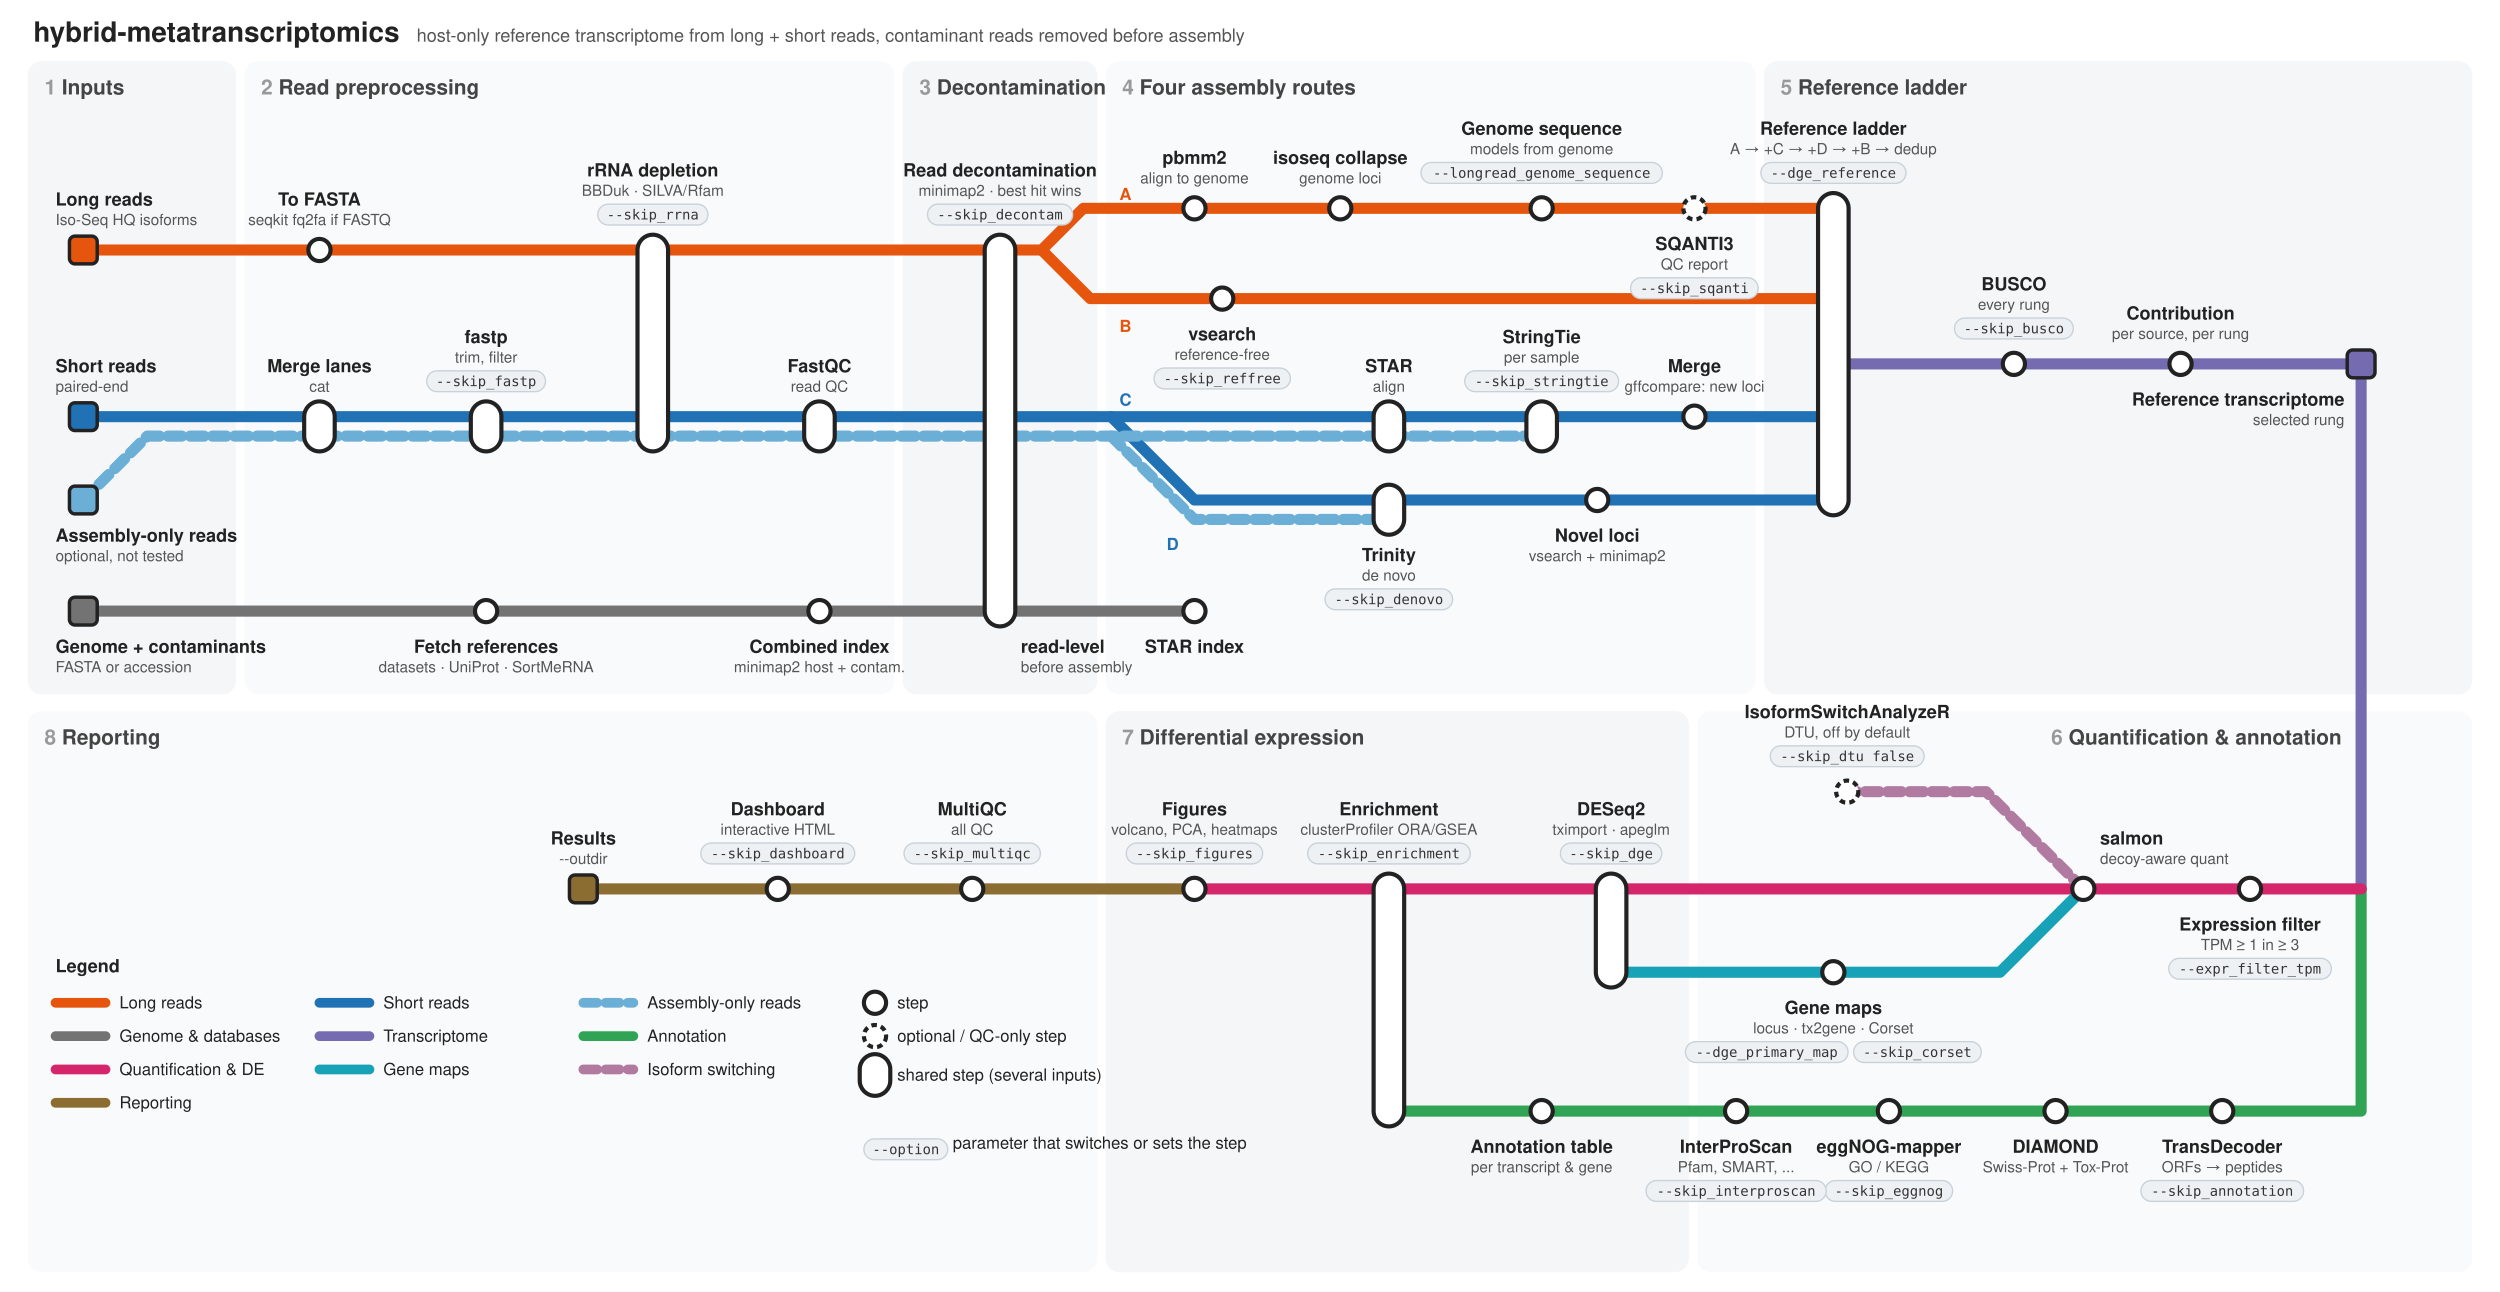
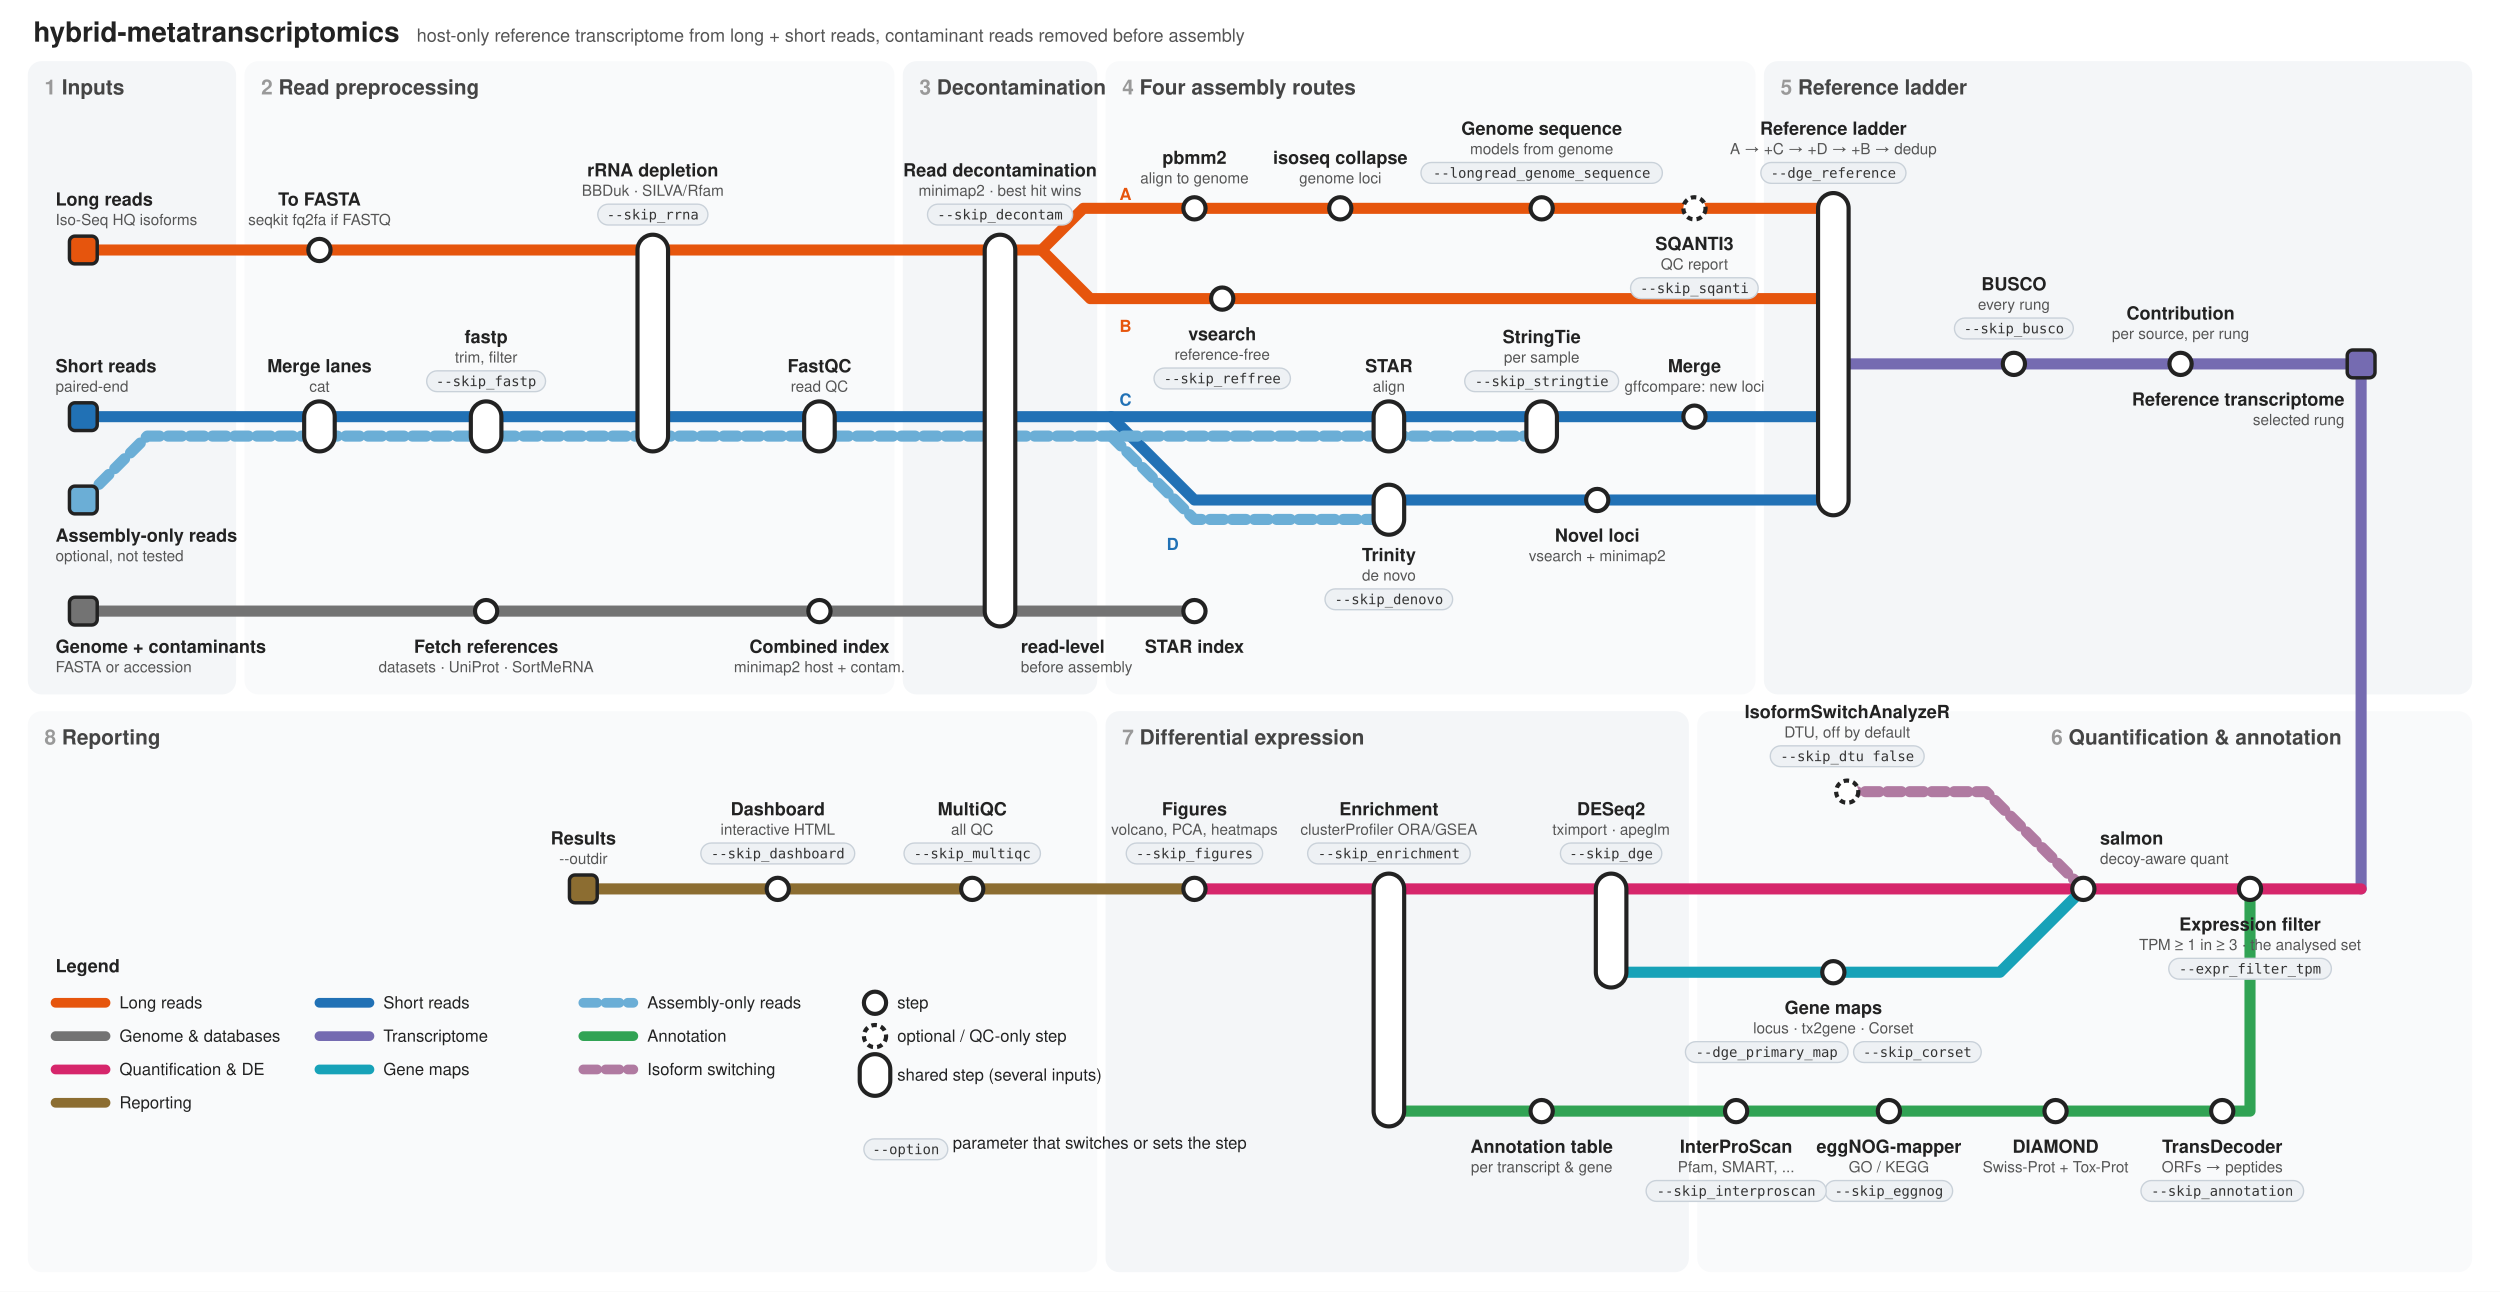
<svg xmlns="http://www.w3.org/2000/svg" width="1800" height="930" viewBox="0 0 1800 930">
  <rect width="1800" height="930" fill="#ffffff" />
  <text x="24" y="30" font-family="Helvetica, Arial, sans-serif" font-size="20" font-weight="700" fill="#222222">hybrid-metatranscriptomics</text>
  <text x="300" y="30" font-family="Helvetica, Arial, sans-serif" font-size="13" fill="#555555">host-only reference transcriptome from long + short reads, contaminant reads removed before assembly</text>
  <rect x="20" y="44" width="150" height="456" rx="10" fill="#f4f6f8" />
  <text x="32" y="68" text-anchor="start" font-family="Helvetica, Arial, sans-serif" font-size="15" font-weight="700" fill="#444">
    <tspan fill="#999">1</tspan>  Inputs</text>
  <rect x="176" y="44" width="468" height="456" rx="10" fill="#f9fafb" />
  <text x="188" y="68" text-anchor="start" font-family="Helvetica, Arial, sans-serif" font-size="15" font-weight="700" fill="#444">
    <tspan fill="#999">2</tspan>  Read preprocessing</text>
  <rect x="650" y="44" width="140" height="456" rx="10" fill="#f4f6f8" />
  <text x="662" y="68" text-anchor="start" font-family="Helvetica, Arial, sans-serif" font-size="15" font-weight="700" fill="#444">
    <tspan fill="#999">3</tspan>  Decontamination</text>
  <rect x="796" y="44" width="468" height="456" rx="10" fill="#f9fafb" />
  <text x="808" y="68" text-anchor="start" font-family="Helvetica, Arial, sans-serif" font-size="15" font-weight="700" fill="#444">
    <tspan fill="#999">4</tspan>  Four assembly routes</text>
  <rect x="1270" y="44" width="510" height="456" rx="10" fill="#f4f6f8" />
  <text x="1282" y="68" text-anchor="start" font-family="Helvetica, Arial, sans-serif" font-size="15" font-weight="700" fill="#444">
    <tspan fill="#999">5</tspan>  Reference ladder</text>
  <rect x="1222" y="512" width="558" height="404" rx="10" fill="#f9fafb" />
  <text x="1686" y="536" text-anchor="end" font-family="Helvetica, Arial, sans-serif" font-size="15" font-weight="700" fill="#444">
    <tspan fill="#999">6</tspan>  Quantification &amp; annotation</text>
  <rect x="796" y="512" width="420" height="404" rx="10" fill="#f4f6f8" />
  <text x="808" y="536" text-anchor="start" font-family="Helvetica, Arial, sans-serif" font-size="15" font-weight="700" fill="#444">
    <tspan fill="#999">7</tspan>  Differential expression</text>
  <rect x="20" y="512" width="770" height="404" rx="10" fill="#f9fafb" />
  <text x="32" y="536" text-anchor="start" font-family="Helvetica, Arial, sans-serif" font-size="15" font-weight="700" fill="#444">
    <tspan fill="#999">8</tspan>  Reporting</text>
  <path d="M 60,440 L 860,440" fill="none" stroke="#737373" stroke-width="8" stroke-linejoin="round" stroke-linecap="round" />
  <path d="M 60,180 L 750,180 L 780,150 L 1320,150" fill="none" stroke="#e6550d" stroke-width="8" stroke-linejoin="round" stroke-linecap="round" />
  <path d="M 750,180 L 785,215 L 1320,215" fill="none" stroke="#e6550d" stroke-width="8" stroke-linejoin="round" stroke-linecap="round" />
  <path d="M 60,300 L 1320,300" fill="none" stroke="#2171b5" stroke-width="8" stroke-linejoin="round" stroke-linecap="round" />
  <path d="M 800,300 L 860,360 L 1320,360" fill="none" stroke="#2171b5" stroke-width="8" stroke-linejoin="round" stroke-linecap="round" />
  <path d="M 60,360 L 106,314 L 1110,314" fill="none" stroke="#6baed6" stroke-width="8" stroke-linejoin="round" stroke-linecap="round" stroke-dasharray="10 6" />
  <path d="M 800,314 L 860,374 L 1000,374" fill="none" stroke="#6baed6" stroke-width="8" stroke-linejoin="round" stroke-linecap="round" stroke-dasharray="10 6" />
  <path d="M 1320,262 L 1700,262 L 1700,640" fill="none" stroke="#756bb1" stroke-width="8" stroke-linejoin="round" stroke-linecap="round" />
-   <path d="M 1700,640 L 1700,800 L 1000,800" fill="none" stroke="#31a354" stroke-width="8" stroke-linejoin="round" stroke-linecap="round" />
+   <path d="M 1620,640 L 1620,800 L 1000,800" fill="none" stroke="#31a354" stroke-width="8" stroke-linejoin="round" stroke-linecap="round" />
  <path d="M 1700,640 L 860,640" fill="none" stroke="#d6266b" stroke-width="8" stroke-linejoin="round" stroke-linecap="round" />
  <path d="M 1500,640 L 1440,700 L 1160,700" fill="none" stroke="#17a2b8" stroke-width="8" stroke-linejoin="round" stroke-linecap="round" />
  <path d="M 1500,640 L 1430,570 L 1330,570" fill="none" stroke="#b07aa1" stroke-width="8" stroke-linejoin="round" stroke-linecap="round" stroke-dasharray="10 6" />
  <path d="M 860,640 L 420,640" fill="none" stroke="#8c6d31" stroke-width="8" stroke-linejoin="round" stroke-linecap="round" />
  <rect x="50" y="170" width="20" height="20" rx="4" fill="#e6550d" stroke="#222222" stroke-width="2.5" />
  <text x="40" y="148" text-anchor="start" font-family="Helvetica, Arial, sans-serif" font-size="13" font-weight="700" fill="#222222">Long reads</text>
  <text x="40" y="162" text-anchor="start" font-family="Helvetica, Arial, sans-serif" font-size="11" fill="#555555">Iso-Seq HQ isoforms</text>
  <rect x="50" y="290" width="20" height="20" rx="4" fill="#2171b5" stroke="#222222" stroke-width="2.5" />
  <text x="40" y="268" text-anchor="start" font-family="Helvetica, Arial, sans-serif" font-size="13" font-weight="700" fill="#222222">Short reads</text>
  <text x="40" y="282" text-anchor="start" font-family="Helvetica, Arial, sans-serif" font-size="11" fill="#555555">paired-end</text>
  <rect x="50" y="350" width="20" height="20" rx="4" fill="#6baed6" stroke="#222222" stroke-width="2.5" />
  <text x="40" y="390" text-anchor="start" font-family="Helvetica, Arial, sans-serif" font-size="13" font-weight="700" fill="#222222">Assembly-only reads</text>
  <text x="40" y="404" text-anchor="start" font-family="Helvetica, Arial, sans-serif" font-size="11" fill="#555555">optional, not tested</text>
  <rect x="50" y="430" width="20" height="20" rx="4" fill="#737373" stroke="#222222" stroke-width="2.5" />
  <text x="40" y="470" text-anchor="start" font-family="Helvetica, Arial, sans-serif" font-size="13" font-weight="700" fill="#222222">Genome + contaminants</text>
  <text x="40" y="484" text-anchor="start" font-family="Helvetica, Arial, sans-serif" font-size="11" fill="#555555">FASTA or accession</text>
  <circle cx="230" cy="180" r="8" fill="#fff" stroke="#222222" stroke-width="3" />
  <text x="230" y="148" text-anchor="middle" font-family="Helvetica, Arial, sans-serif" font-size="13" font-weight="700" fill="#222222">To FASTA</text>
  <text x="230" y="162" text-anchor="middle" font-family="Helvetica, Arial, sans-serif" font-size="11" fill="#555555">seqkit fq2fa if FASTQ</text>
  <rect x="219" y="289" width="22" height="36" rx="11" fill="#fff" stroke="#222222" stroke-width="3" />
  <text x="230" y="268" text-anchor="middle" font-family="Helvetica, Arial, sans-serif" font-size="13" font-weight="700" fill="#222222">Merge lanes</text>
  <text x="230" y="282" text-anchor="middle" font-family="Helvetica, Arial, sans-serif" font-size="11" fill="#555555">cat</text>
  <rect x="339" y="289" width="22" height="36" rx="11" fill="#fff" stroke="#222222" stroke-width="3" />
  <text x="350" y="247" text-anchor="middle" font-family="Helvetica, Arial, sans-serif" font-size="13" font-weight="700" fill="#222222">fastp</text>
  <text x="350" y="261" text-anchor="middle" font-family="Helvetica, Arial, sans-serif" font-size="11" fill="#555555">trim, filter</text>
  <rect x="307.2" y="267" width="85.6" height="15" rx="7.5" fill="#eef1f4" stroke="#c9d1d9" />
  <text x="350.0" y="278" text-anchor="middle" font-family="Menlo, Consolas, 'DejaVu Sans Mono', monospace" font-size="10" fill="#333">--skip_fastp</text>
  <rect x="459" y="169" width="22" height="156" rx="11" fill="#fff" stroke="#222222" stroke-width="3" />
  <text x="470" y="127" text-anchor="middle" font-family="Helvetica, Arial, sans-serif" font-size="13" font-weight="700" fill="#222222">rRNA depletion</text>
  <text x="470" y="141" text-anchor="middle" font-family="Helvetica, Arial, sans-serif" font-size="11" fill="#555555">BBDuk · SILVA/Rfam</text>
  <rect x="430.4" y="147" width="79.3" height="15" rx="7.5" fill="#eef1f4" stroke="#c9d1d9" />
  <text x="470.0" y="158" text-anchor="middle" font-family="Menlo, Consolas, 'DejaVu Sans Mono', monospace" font-size="10" fill="#333">--skip_rrna</text>
  <rect x="579" y="289" width="22" height="36" rx="11" fill="#fff" stroke="#222222" stroke-width="3" />
  <text x="590" y="268" text-anchor="middle" font-family="Helvetica, Arial, sans-serif" font-size="13" font-weight="700" fill="#222222">FastQC</text>
  <text x="590" y="282" text-anchor="middle" font-family="Helvetica, Arial, sans-serif" font-size="11" fill="#555555">read QC</text>
  <circle cx="350" cy="440" r="8" fill="#fff" stroke="#222222" stroke-width="3" />
  <text x="350" y="470" text-anchor="middle" font-family="Helvetica, Arial, sans-serif" font-size="13" font-weight="700" fill="#222222">Fetch references</text>
  <text x="350" y="484" text-anchor="middle" font-family="Helvetica, Arial, sans-serif" font-size="11" fill="#555555">datasets · UniProt · SortMeRNA</text>
  <circle cx="590" cy="440" r="8" fill="#fff" stroke="#222222" stroke-width="3" />
  <text x="590" y="470" text-anchor="middle" font-family="Helvetica, Arial, sans-serif" font-size="13" font-weight="700" fill="#222222">Combined index</text>
  <text x="590" y="484" text-anchor="middle" font-family="Helvetica, Arial, sans-serif" font-size="11" fill="#555555">minimap2 host + contam.</text>
  <rect x="709" y="169" width="22" height="282" rx="11" fill="#fff" stroke="#222222" stroke-width="3" />
  <text x="720" y="127" text-anchor="middle" font-family="Helvetica, Arial, sans-serif" font-size="13" font-weight="700" fill="#222222">Read decontamination</text>
  <text x="720" y="141" text-anchor="middle" font-family="Helvetica, Arial, sans-serif" font-size="11" fill="#555555">minimap2 · best hit wins</text>
  <rect x="667.8" y="147" width="104.5" height="15" rx="7.5" fill="#eef1f4" stroke="#c9d1d9" />
  <text x="720.0" y="158" text-anchor="middle" font-family="Menlo, Consolas, 'DejaVu Sans Mono', monospace" font-size="10" fill="#333">--skip_decontam</text>
  <text x="735" y="470" font-family="Helvetica, Arial, sans-serif" font-size="13" font-weight="700" fill="#222222">read-level</text>
  <text x="735" y="484" font-family="Helvetica, Arial, sans-serif" font-size="11" fill="#555555">before assembly</text>
  <text x="806" y="144" font-family="Helvetica, Arial, sans-serif" font-size="12" font-weight="700" fill="#e6550d">A</text>
  <text x="806" y="239" font-family="Helvetica, Arial, sans-serif" font-size="12" font-weight="700" fill="#e6550d">B</text>
  <text x="806" y="292" font-family="Helvetica, Arial, sans-serif" font-size="12" font-weight="700" fill="#2171b5">C</text>
  <text x="840" y="396" font-family="Helvetica, Arial, sans-serif" font-size="12" font-weight="700" fill="#2171b5">D</text>
  <circle cx="860" cy="150" r="8" fill="#fff" stroke="#222222" stroke-width="3" />
  <text x="860" y="118" text-anchor="middle" font-family="Helvetica, Arial, sans-serif" font-size="13" font-weight="700" fill="#222222">pbmm2</text>
  <text x="860" y="132" text-anchor="middle" font-family="Helvetica, Arial, sans-serif" font-size="11" fill="#555555">align to genome</text>
  <circle cx="965" cy="150" r="8" fill="#fff" stroke="#222222" stroke-width="3" />
  <text x="965" y="118" text-anchor="middle" font-family="Helvetica, Arial, sans-serif" font-size="13" font-weight="700" fill="#222222">isoseq collapse</text>
  <text x="965" y="132" text-anchor="middle" font-family="Helvetica, Arial, sans-serif" font-size="11" fill="#555555">genome loci</text>
  <circle cx="1110" cy="150" r="8" fill="#fff" stroke="#222222" stroke-width="3" />
  <text x="1110" y="97" text-anchor="middle" font-family="Helvetica, Arial, sans-serif" font-size="13" font-weight="700" fill="#222222">Genome sequence</text>
  <text x="1110" y="111" text-anchor="middle" font-family="Helvetica, Arial, sans-serif" font-size="11" fill="#555555">models from genome</text>
  <rect x="1023.1" y="117" width="173.8" height="15" rx="7.5" fill="#eef1f4" stroke="#c9d1d9" />
  <text x="1110.0" y="128" text-anchor="middle" font-family="Menlo, Consolas, 'DejaVu Sans Mono', monospace" font-size="10" fill="#333">--longread_genome_sequence</text>
  <circle cx="1220" cy="150" r="8" fill="#fff" stroke="#222222" stroke-width="3" stroke-dasharray="4 3" />
  <text x="1220" y="180" text-anchor="middle" font-family="Helvetica, Arial, sans-serif" font-size="13" font-weight="700" fill="#222222">SQANTI3</text>
  <text x="1220" y="194" text-anchor="middle" font-family="Helvetica, Arial, sans-serif" font-size="11" fill="#555555">QC report</text>
  <rect x="1174.0" y="200" width="91.9" height="15" rx="7.5" fill="#eef1f4" stroke="#c9d1d9" />
  <text x="1220.0" y="211" text-anchor="middle" font-family="Menlo, Consolas, 'DejaVu Sans Mono', monospace" font-size="10" fill="#333">--skip_sqanti</text>
  <circle cx="880" cy="215" r="8" fill="#fff" stroke="#222222" stroke-width="3" />
  <text x="880" y="245" text-anchor="middle" font-family="Helvetica, Arial, sans-serif" font-size="13" font-weight="700" fill="#222222">vsearch</text>
  <text x="880" y="259" text-anchor="middle" font-family="Helvetica, Arial, sans-serif" font-size="11" fill="#555555">reference-free</text>
  <rect x="830.9" y="265" width="98.2" height="15" rx="7.5" fill="#eef1f4" stroke="#c9d1d9" />
  <text x="880.0" y="276" text-anchor="middle" font-family="Menlo, Consolas, 'DejaVu Sans Mono', monospace" font-size="10" fill="#333">--skip_reffree</text>
  <circle cx="860" cy="440" r="8" fill="#fff" stroke="#222222" stroke-width="3" />
  <text x="860" y="470" text-anchor="middle" font-family="Helvetica, Arial, sans-serif" font-size="13" font-weight="700" fill="#222222">STAR index</text>
  <rect x="989" y="289" width="22" height="36" rx="11" fill="#fff" stroke="#222222" stroke-width="3" />
  <text x="1000" y="268" text-anchor="middle" font-family="Helvetica, Arial, sans-serif" font-size="13" font-weight="700" fill="#222222">STAR</text>
  <text x="1000" y="282" text-anchor="middle" font-family="Helvetica, Arial, sans-serif" font-size="11" fill="#555555">align</text>
  <rect x="1099" y="289" width="22" height="36" rx="11" fill="#fff" stroke="#222222" stroke-width="3" />
  <text x="1110" y="247" text-anchor="middle" font-family="Helvetica, Arial, sans-serif" font-size="13" font-weight="700" fill="#222222">StringTie</text>
  <text x="1110" y="261" text-anchor="middle" font-family="Helvetica, Arial, sans-serif" font-size="11" fill="#555555">per sample</text>
  <rect x="1054.6" y="267" width="110.8" height="15" rx="7.5" fill="#eef1f4" stroke="#c9d1d9" />
  <text x="1110.0" y="278" text-anchor="middle" font-family="Menlo, Consolas, 'DejaVu Sans Mono', monospace" font-size="10" fill="#333">--skip_stringtie</text>
  <circle cx="1220" cy="300" r="8" fill="#fff" stroke="#222222" stroke-width="3" />
  <text x="1220" y="268" text-anchor="middle" font-family="Helvetica, Arial, sans-serif" font-size="13" font-weight="700" fill="#222222">Merge</text>
  <text x="1220" y="282" text-anchor="middle" font-family="Helvetica, Arial, sans-serif" font-size="11" fill="#555555">gffcompare: new loci</text>
  <rect x="989" y="349" width="22" height="36" rx="11" fill="#fff" stroke="#222222" stroke-width="3" />
  <text x="1000" y="404" text-anchor="middle" font-family="Helvetica, Arial, sans-serif" font-size="13" font-weight="700" fill="#222222">Trinity</text>
  <text x="1000" y="418" text-anchor="middle" font-family="Helvetica, Arial, sans-serif" font-size="11" fill="#555555">de novo</text>
  <rect x="954.0" y="424" width="91.9" height="15" rx="7.5" fill="#eef1f4" stroke="#c9d1d9" />
  <text x="1000.0" y="435" text-anchor="middle" font-family="Menlo, Consolas, 'DejaVu Sans Mono', monospace" font-size="10" fill="#333">--skip_denovo</text>
  <circle cx="1150" cy="360" r="8" fill="#fff" stroke="#222222" stroke-width="3" />
  <text x="1150" y="390" text-anchor="middle" font-family="Helvetica, Arial, sans-serif" font-size="13" font-weight="700" fill="#222222">Novel loci</text>
  <text x="1150" y="404" text-anchor="middle" font-family="Helvetica, Arial, sans-serif" font-size="11" fill="#555555">vsearch + minimap2</text>
  <rect x="1309" y="139" width="22" height="232" rx="11" fill="#fff" stroke="#222222" stroke-width="3" />
  <text x="1320" y="97" text-anchor="middle" font-family="Helvetica, Arial, sans-serif" font-size="13" font-weight="700" fill="#222222">Reference ladder</text>
  <text x="1320" y="111" text-anchor="middle" font-family="Helvetica, Arial, sans-serif" font-size="11" fill="#555555">A → +C → +D → +B → dedup</text>
  <rect x="1267.8" y="117" width="104.5" height="15" rx="7.5" fill="#eef1f4" stroke="#c9d1d9" />
  <text x="1320.0" y="128" text-anchor="middle" font-family="Menlo, Consolas, 'DejaVu Sans Mono', monospace" font-size="10" fill="#333">--dge_reference</text>
  <circle cx="1450" cy="262" r="8" fill="#fff" stroke="#222222" stroke-width="3" />
  <text x="1450" y="209" text-anchor="middle" font-family="Helvetica, Arial, sans-serif" font-size="13" font-weight="700" fill="#222222">BUSCO</text>
  <text x="1450" y="223" text-anchor="middle" font-family="Helvetica, Arial, sans-serif" font-size="11" fill="#555555">every rung</text>
  <rect x="1407.2" y="229" width="85.6" height="15" rx="7.5" fill="#eef1f4" stroke="#c9d1d9" />
  <text x="1450.0" y="240" text-anchor="middle" font-family="Menlo, Consolas, 'DejaVu Sans Mono', monospace" font-size="10" fill="#333">--skip_busco</text>
  <circle cx="1570" cy="262" r="8" fill="#fff" stroke="#222222" stroke-width="3" />
  <text x="1570" y="230" text-anchor="middle" font-family="Helvetica, Arial, sans-serif" font-size="13" font-weight="700" fill="#222222">Contribution</text>
  <text x="1570" y="244" text-anchor="middle" font-family="Helvetica, Arial, sans-serif" font-size="11" fill="#555555">per source, per rung</text>
  <rect x="1690" y="252" width="20" height="20" rx="4" fill="#756bb1" stroke="#222222" stroke-width="2.5" />
  <text x="1688" y="292" text-anchor="end" font-family="Helvetica, Arial, sans-serif" font-size="13" font-weight="700" fill="#222222">Reference transcriptome</text>
  <text x="1688" y="306" text-anchor="end" font-family="Helvetica, Arial, sans-serif" font-size="11" fill="#555555">selected rung</text>
  <circle cx="1620" cy="640" r="8" fill="#fff" stroke="#222222" stroke-width="3" />
  <text x="1620" y="670" text-anchor="middle" font-family="Helvetica, Arial, sans-serif" font-size="13" font-weight="700" fill="#222222">Expression filter</text>
-   <text x="1620" y="684" text-anchor="middle" font-family="Helvetica, Arial, sans-serif" font-size="11" fill="#555555">TPM ≥ 1 in ≥ 3</text>
+   <text x="1620" y="684" text-anchor="middle" font-family="Helvetica, Arial, sans-serif" font-size="11" fill="#555555">TPM ≥ 1 in ≥ 3 · the analysed set</text>
  <rect x="1561.5" y="690" width="117.1" height="15" rx="7.5" fill="#eef1f4" stroke="#c9d1d9" />
  <text x="1620.0" y="701" text-anchor="middle" font-family="Menlo, Consolas, 'DejaVu Sans Mono', monospace" font-size="10" fill="#333">--expr_filter_tpm</text>
  <circle cx="1500" cy="640" r="8" fill="#fff" stroke="#222222" stroke-width="3" />
  <text x="1512" y="608" text-anchor="start" font-family="Helvetica, Arial, sans-serif" font-size="13" font-weight="700" fill="#222222">salmon</text>
  <text x="1512" y="622" text-anchor="start" font-family="Helvetica, Arial, sans-serif" font-size="11" fill="#555555">decoy-aware quant</text>
  <circle cx="1320" cy="700" r="8" fill="#fff" stroke="#222222" stroke-width="3" />
  <text x="1320" y="730" text-anchor="middle" font-family="Helvetica, Arial, sans-serif" font-size="13" font-weight="700" fill="#222222">Gene maps</text>
  <text x="1320" y="744" text-anchor="middle" font-family="Helvetica, Arial, sans-serif" font-size="11" fill="#555555">locus · tx2gene · Corset</text>
  <rect x="1213.5" y="750" width="117.1" height="15" rx="7.5" fill="#eef1f4" stroke="#c9d1d9" />
  <text x="1272.0" y="761" text-anchor="middle" font-family="Menlo, Consolas, 'DejaVu Sans Mono', monospace" font-size="10" fill="#333">--dge_primary_map</text>
  <rect x="1334.6" y="750" width="91.9" height="15" rx="7.5" fill="#eef1f4" stroke="#c9d1d9" />
  <text x="1380.5" y="761" text-anchor="middle" font-family="Menlo, Consolas, 'DejaVu Sans Mono', monospace" font-size="10" fill="#333">--skip_corset</text>
  <circle cx="1330" cy="570" r="8" fill="#fff" stroke="#222222" stroke-width="3" stroke-dasharray="4 3" />
  <text x="1330" y="517" text-anchor="middle" font-family="Helvetica, Arial, sans-serif" font-size="13" font-weight="700" fill="#222222">IsoformSwitchAnalyzeR</text>
  <text x="1330" y="531" text-anchor="middle" font-family="Helvetica, Arial, sans-serif" font-size="11" fill="#555555">DTU, off by default</text>
  <rect x="1274.6" y="537" width="110.8" height="15" rx="7.5" fill="#eef1f4" stroke="#c9d1d9" />
  <text x="1330.0" y="548" text-anchor="middle" font-family="Menlo, Consolas, 'DejaVu Sans Mono', monospace" font-size="10" fill="#333">--skip_dtu false</text>
  <circle cx="1600" cy="800" r="8" fill="#fff" stroke="#222222" stroke-width="3" />
  <text x="1600" y="830" text-anchor="middle" font-family="Helvetica, Arial, sans-serif" font-size="13" font-weight="700" fill="#222222">TransDecoder</text>
  <text x="1600" y="844" text-anchor="middle" font-family="Helvetica, Arial, sans-serif" font-size="11" fill="#555555">ORFs → peptides</text>
  <rect x="1541.5" y="850" width="117.1" height="15" rx="7.5" fill="#eef1f4" stroke="#c9d1d9" />
  <text x="1600.0" y="861" text-anchor="middle" font-family="Menlo, Consolas, 'DejaVu Sans Mono', monospace" font-size="10" fill="#333">--skip_annotation</text>
  <circle cx="1480" cy="800" r="8" fill="#fff" stroke="#222222" stroke-width="3" />
  <text x="1480" y="830" text-anchor="middle" font-family="Helvetica, Arial, sans-serif" font-size="13" font-weight="700" fill="#222222">DIAMOND</text>
  <text x="1480" y="844" text-anchor="middle" font-family="Helvetica, Arial, sans-serif" font-size="11" fill="#555555">Swiss-Prot + Tox-Prot</text>
  <circle cx="1360" cy="800" r="8" fill="#fff" stroke="#222222" stroke-width="3" />
  <text x="1360" y="830" text-anchor="middle" font-family="Helvetica, Arial, sans-serif" font-size="13" font-weight="700" fill="#222222">eggNOG-mapper</text>
  <text x="1360" y="844" text-anchor="middle" font-family="Helvetica, Arial, sans-serif" font-size="11" fill="#555555">GO / KEGG</text>
  <rect x="1314.0" y="850" width="91.9" height="15" rx="7.5" fill="#eef1f4" stroke="#c9d1d9" />
  <text x="1360.0" y="861" text-anchor="middle" font-family="Menlo, Consolas, 'DejaVu Sans Mono', monospace" font-size="10" fill="#333">--skip_eggnog</text>
  <circle cx="1250" cy="800" r="8" fill="#fff" stroke="#222222" stroke-width="3" />
  <text x="1250" y="830" text-anchor="middle" font-family="Helvetica, Arial, sans-serif" font-size="13" font-weight="700" fill="#222222">InterProScan</text>
  <text x="1250" y="844" text-anchor="middle" font-family="Helvetica, Arial, sans-serif" font-size="11" fill="#555555">Pfam, SMART, ...</text>
  <rect x="1185.2" y="850" width="129.7" height="15" rx="7.5" fill="#eef1f4" stroke="#c9d1d9" />
  <text x="1250.0" y="861" text-anchor="middle" font-family="Menlo, Consolas, 'DejaVu Sans Mono', monospace" font-size="10" fill="#333">--skip_interproscan</text>
  <circle cx="1110" cy="800" r="8" fill="#fff" stroke="#222222" stroke-width="3" />
  <text x="1110" y="830" text-anchor="middle" font-family="Helvetica, Arial, sans-serif" font-size="13" font-weight="700" fill="#222222">Annotation table</text>
  <text x="1110" y="844" text-anchor="middle" font-family="Helvetica, Arial, sans-serif" font-size="11" fill="#555555">per transcript &amp; gene</text>
  <rect x="1149" y="629" width="22" height="82" rx="11" fill="#fff" stroke="#222222" stroke-width="3" />
  <text x="1160" y="587" text-anchor="middle" font-family="Helvetica, Arial, sans-serif" font-size="13" font-weight="700" fill="#222222">DESeq2</text>
  <text x="1160" y="601" text-anchor="middle" font-family="Helvetica, Arial, sans-serif" font-size="11" fill="#555555">tximport · apeglm</text>
  <rect x="1123.5" y="607" width="73.0" height="15" rx="7.5" fill="#eef1f4" stroke="#c9d1d9" />
  <text x="1160.0" y="618" text-anchor="middle" font-family="Menlo, Consolas, 'DejaVu Sans Mono', monospace" font-size="10" fill="#333">--skip_dge</text>
  <rect x="989" y="629" width="22" height="182" rx="11" fill="#fff" stroke="#222222" stroke-width="3" />
  <text x="1000" y="587" text-anchor="middle" font-family="Helvetica, Arial, sans-serif" font-size="13" font-weight="700" fill="#222222">Enrichment</text>
  <text x="1000" y="601" text-anchor="middle" font-family="Helvetica, Arial, sans-serif" font-size="11" fill="#555555">clusterProfiler ORA/GSEA</text>
  <rect x="941.5" y="607" width="117.1" height="15" rx="7.5" fill="#eef1f4" stroke="#c9d1d9" />
  <text x="1000.0" y="618" text-anchor="middle" font-family="Menlo, Consolas, 'DejaVu Sans Mono', monospace" font-size="10" fill="#333">--skip_enrichment</text>
  <circle cx="860" cy="640" r="8" fill="#fff" stroke="#222222" stroke-width="3" />
  <text x="860" y="587" text-anchor="middle" font-family="Helvetica, Arial, sans-serif" font-size="13" font-weight="700" fill="#222222">Figures</text>
  <text x="860" y="601" text-anchor="middle" font-family="Helvetica, Arial, sans-serif" font-size="11" fill="#555555">volcano, PCA, heatmaps</text>
  <rect x="810.9" y="607" width="98.2" height="15" rx="7.5" fill="#eef1f4" stroke="#c9d1d9" />
  <text x="860.0" y="618" text-anchor="middle" font-family="Menlo, Consolas, 'DejaVu Sans Mono', monospace" font-size="10" fill="#333">--skip_figures</text>
  <circle cx="700" cy="640" r="8" fill="#fff" stroke="#222222" stroke-width="3" />
  <text x="700" y="587" text-anchor="middle" font-family="Helvetica, Arial, sans-serif" font-size="13" font-weight="700" fill="#222222">MultiQC</text>
  <text x="700" y="601" text-anchor="middle" font-family="Helvetica, Arial, sans-serif" font-size="11" fill="#555555">all QC</text>
  <rect x="650.9" y="607" width="98.2" height="15" rx="7.5" fill="#eef1f4" stroke="#c9d1d9" />
  <text x="700.0" y="618" text-anchor="middle" font-family="Menlo, Consolas, 'DejaVu Sans Mono', monospace" font-size="10" fill="#333">--skip_multiqc</text>
  <circle cx="560" cy="640" r="8" fill="#fff" stroke="#222222" stroke-width="3" />
  <text x="560" y="587" text-anchor="middle" font-family="Helvetica, Arial, sans-serif" font-size="13" font-weight="700" fill="#222222">Dashboard</text>
  <text x="560" y="601" text-anchor="middle" font-family="Helvetica, Arial, sans-serif" font-size="11" fill="#555555">interactive HTML</text>
  <rect x="504.6" y="607" width="110.8" height="15" rx="7.5" fill="#eef1f4" stroke="#c9d1d9" />
  <text x="560.0" y="618" text-anchor="middle" font-family="Menlo, Consolas, 'DejaVu Sans Mono', monospace" font-size="10" fill="#333">--skip_dashboard</text>
  <rect x="410" y="630" width="20" height="20" rx="4" fill="#8c6d31" stroke="#222222" stroke-width="2.5" />
  <text x="420" y="608" text-anchor="middle" font-family="Helvetica, Arial, sans-serif" font-size="13" font-weight="700" fill="#222222">Results</text>
  <text x="420" y="622" text-anchor="middle" font-family="Helvetica, Arial, sans-serif" font-size="11" fill="#555555">--outdir</text>
  <text x="40" y="700" font-family="Helvetica, Arial, sans-serif" font-size="13" font-weight="700" fill="#222222">Legend</text>
  <path d="M 40,722 L 76,722" fill="none" stroke="#e6550d" stroke-width="7" stroke-linejoin="round" stroke-linecap="round" />
  <text x="86" y="726" font-family="Helvetica, Arial, sans-serif" font-size="12" fill="#222222">Long reads</text>
  <path d="M 230,722 L 266,722" fill="none" stroke="#2171b5" stroke-width="7" stroke-linejoin="round" stroke-linecap="round" />
  <text x="276" y="726" font-family="Helvetica, Arial, sans-serif" font-size="12" fill="#222222">Short reads</text>
  <path d="M 420,722 L 456,722" fill="none" stroke="#6baed6" stroke-width="7" stroke-linejoin="round" stroke-linecap="round" stroke-dasharray="10 6" />
  <text x="466" y="726" font-family="Helvetica, Arial, sans-serif" font-size="12" fill="#222222">Assembly-only reads</text>
  <path d="M 40,746 L 76,746" fill="none" stroke="#737373" stroke-width="7" stroke-linejoin="round" stroke-linecap="round" />
  <text x="86" y="750" font-family="Helvetica, Arial, sans-serif" font-size="12" fill="#222222">Genome &amp; databases</text>
  <path d="M 230,746 L 266,746" fill="none" stroke="#756bb1" stroke-width="7" stroke-linejoin="round" stroke-linecap="round" />
  <text x="276" y="750" font-family="Helvetica, Arial, sans-serif" font-size="12" fill="#222222">Transcriptome</text>
  <path d="M 420,746 L 456,746" fill="none" stroke="#31a354" stroke-width="7" stroke-linejoin="round" stroke-linecap="round" />
  <text x="466" y="750" font-family="Helvetica, Arial, sans-serif" font-size="12" fill="#222222">Annotation</text>
  <path d="M 40,770 L 76,770" fill="none" stroke="#d6266b" stroke-width="7" stroke-linejoin="round" stroke-linecap="round" />
  <text x="86" y="774" font-family="Helvetica, Arial, sans-serif" font-size="12" fill="#222222">Quantification &amp; DE</text>
  <path d="M 230,770 L 266,770" fill="none" stroke="#17a2b8" stroke-width="7" stroke-linejoin="round" stroke-linecap="round" />
  <text x="276" y="774" font-family="Helvetica, Arial, sans-serif" font-size="12" fill="#222222">Gene maps</text>
  <path d="M 420,770 L 456,770" fill="none" stroke="#b07aa1" stroke-width="7" stroke-linejoin="round" stroke-linecap="round" stroke-dasharray="10 6" />
  <text x="466" y="774" font-family="Helvetica, Arial, sans-serif" font-size="12" fill="#222222">Isoform switching</text>
  <path d="M 40,794 L 76,794" fill="none" stroke="#8c6d31" stroke-width="7" stroke-linejoin="round" stroke-linecap="round" />
  <text x="86" y="798" font-family="Helvetica, Arial, sans-serif" font-size="12" fill="#222222">Reporting</text>
  <circle cx="630" cy="722" r="8" fill="#fff" stroke="#222222" stroke-width="3" />
  <text x="646" y="726" font-family="Helvetica, Arial, sans-serif" font-size="12" fill="#222222">step</text>
  <circle cx="630" cy="746" r="8" fill="#fff" stroke="#222222" stroke-width="3" stroke-dasharray="4 3" />
  <text x="646" y="750" font-family="Helvetica, Arial, sans-serif" font-size="12" fill="#222222">optional / QC-only step</text>
  <rect x="619" y="759" width="22" height="30" rx="11" fill="#fff" stroke="#222222" stroke-width="3" />
  <text x="646" y="778" font-family="Helvetica, Arial, sans-serif" font-size="12" fill="#222222">shared step (several inputs)</text>
  <text x="622" y="814" text-anchor="start" font-family="Helvetica, Arial, sans-serif" font-size="13" font-weight="700" fill="#222222" />
  <rect x="622.0" y="820" width="60.4" height="15" rx="7.5" fill="#eef1f4" stroke="#c9d1d9" />
  <text x="652.2" y="831" text-anchor="middle" font-family="Menlo, Consolas, 'DejaVu Sans Mono', monospace" font-size="10" fill="#333">--option</text>
  <text x="686" y="827" font-family="Helvetica, Arial, sans-serif" font-size="12" fill="#222222">parameter that switches or sets the step</text>
</svg>
